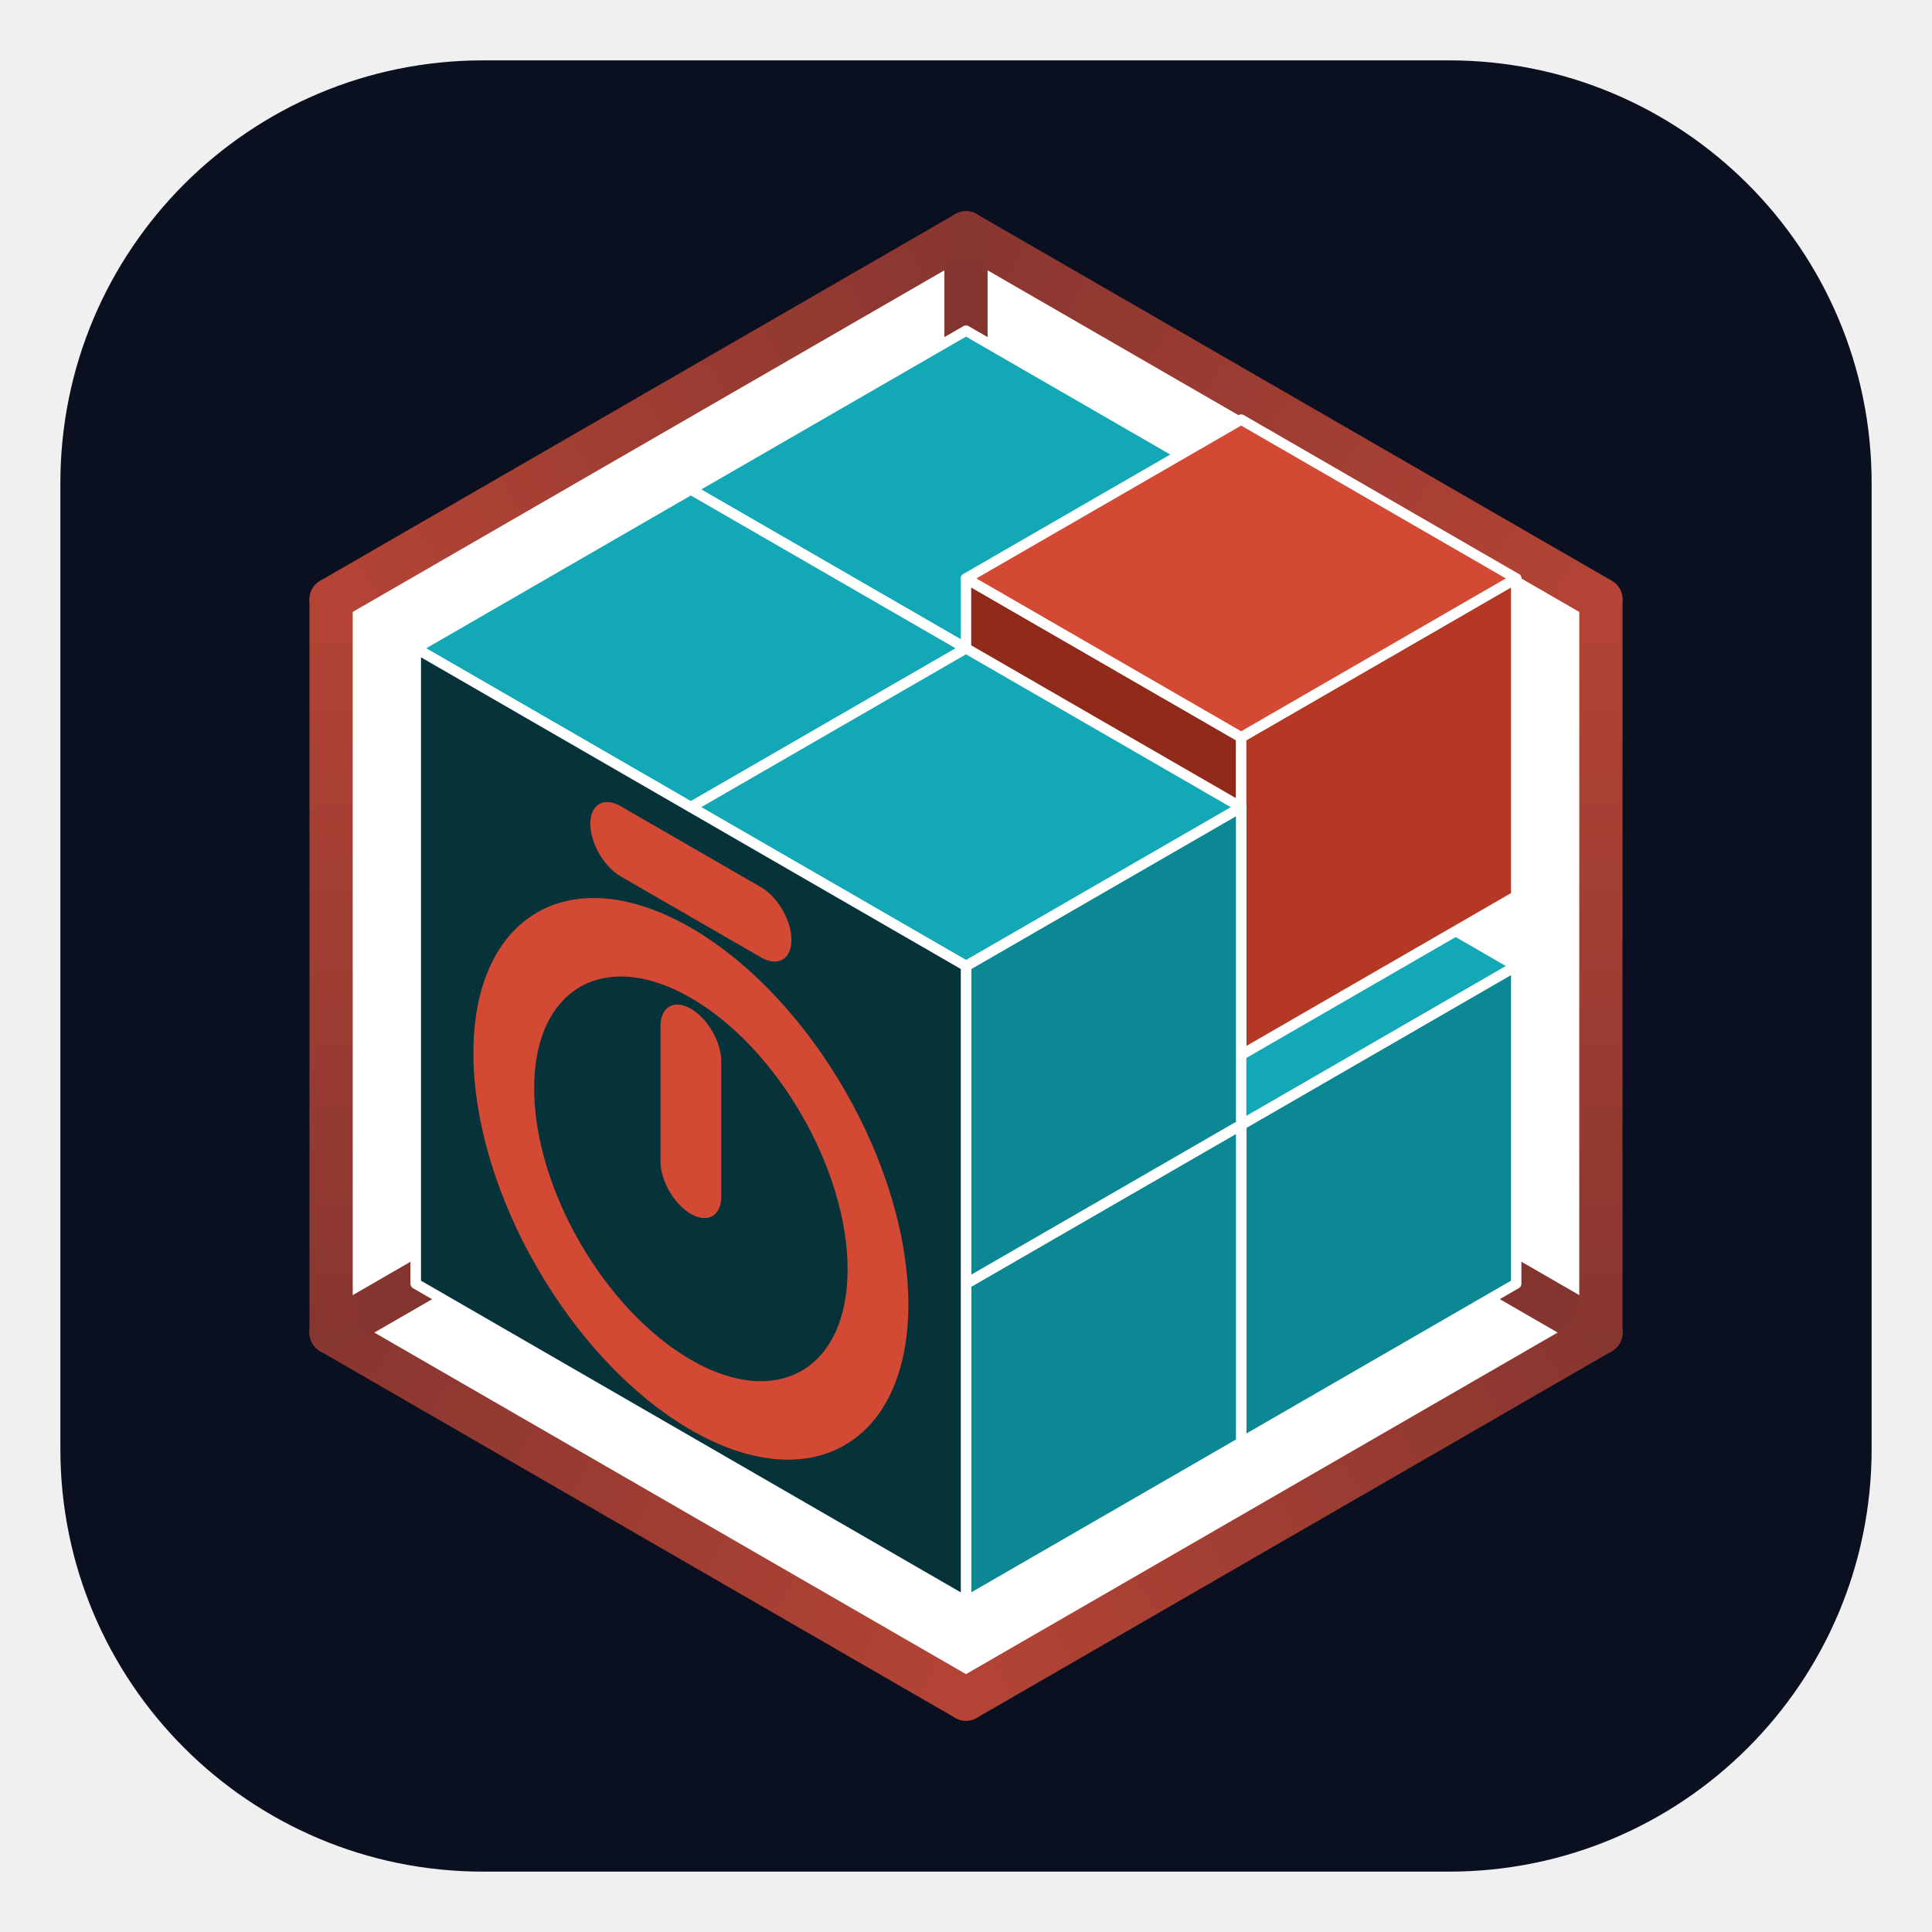
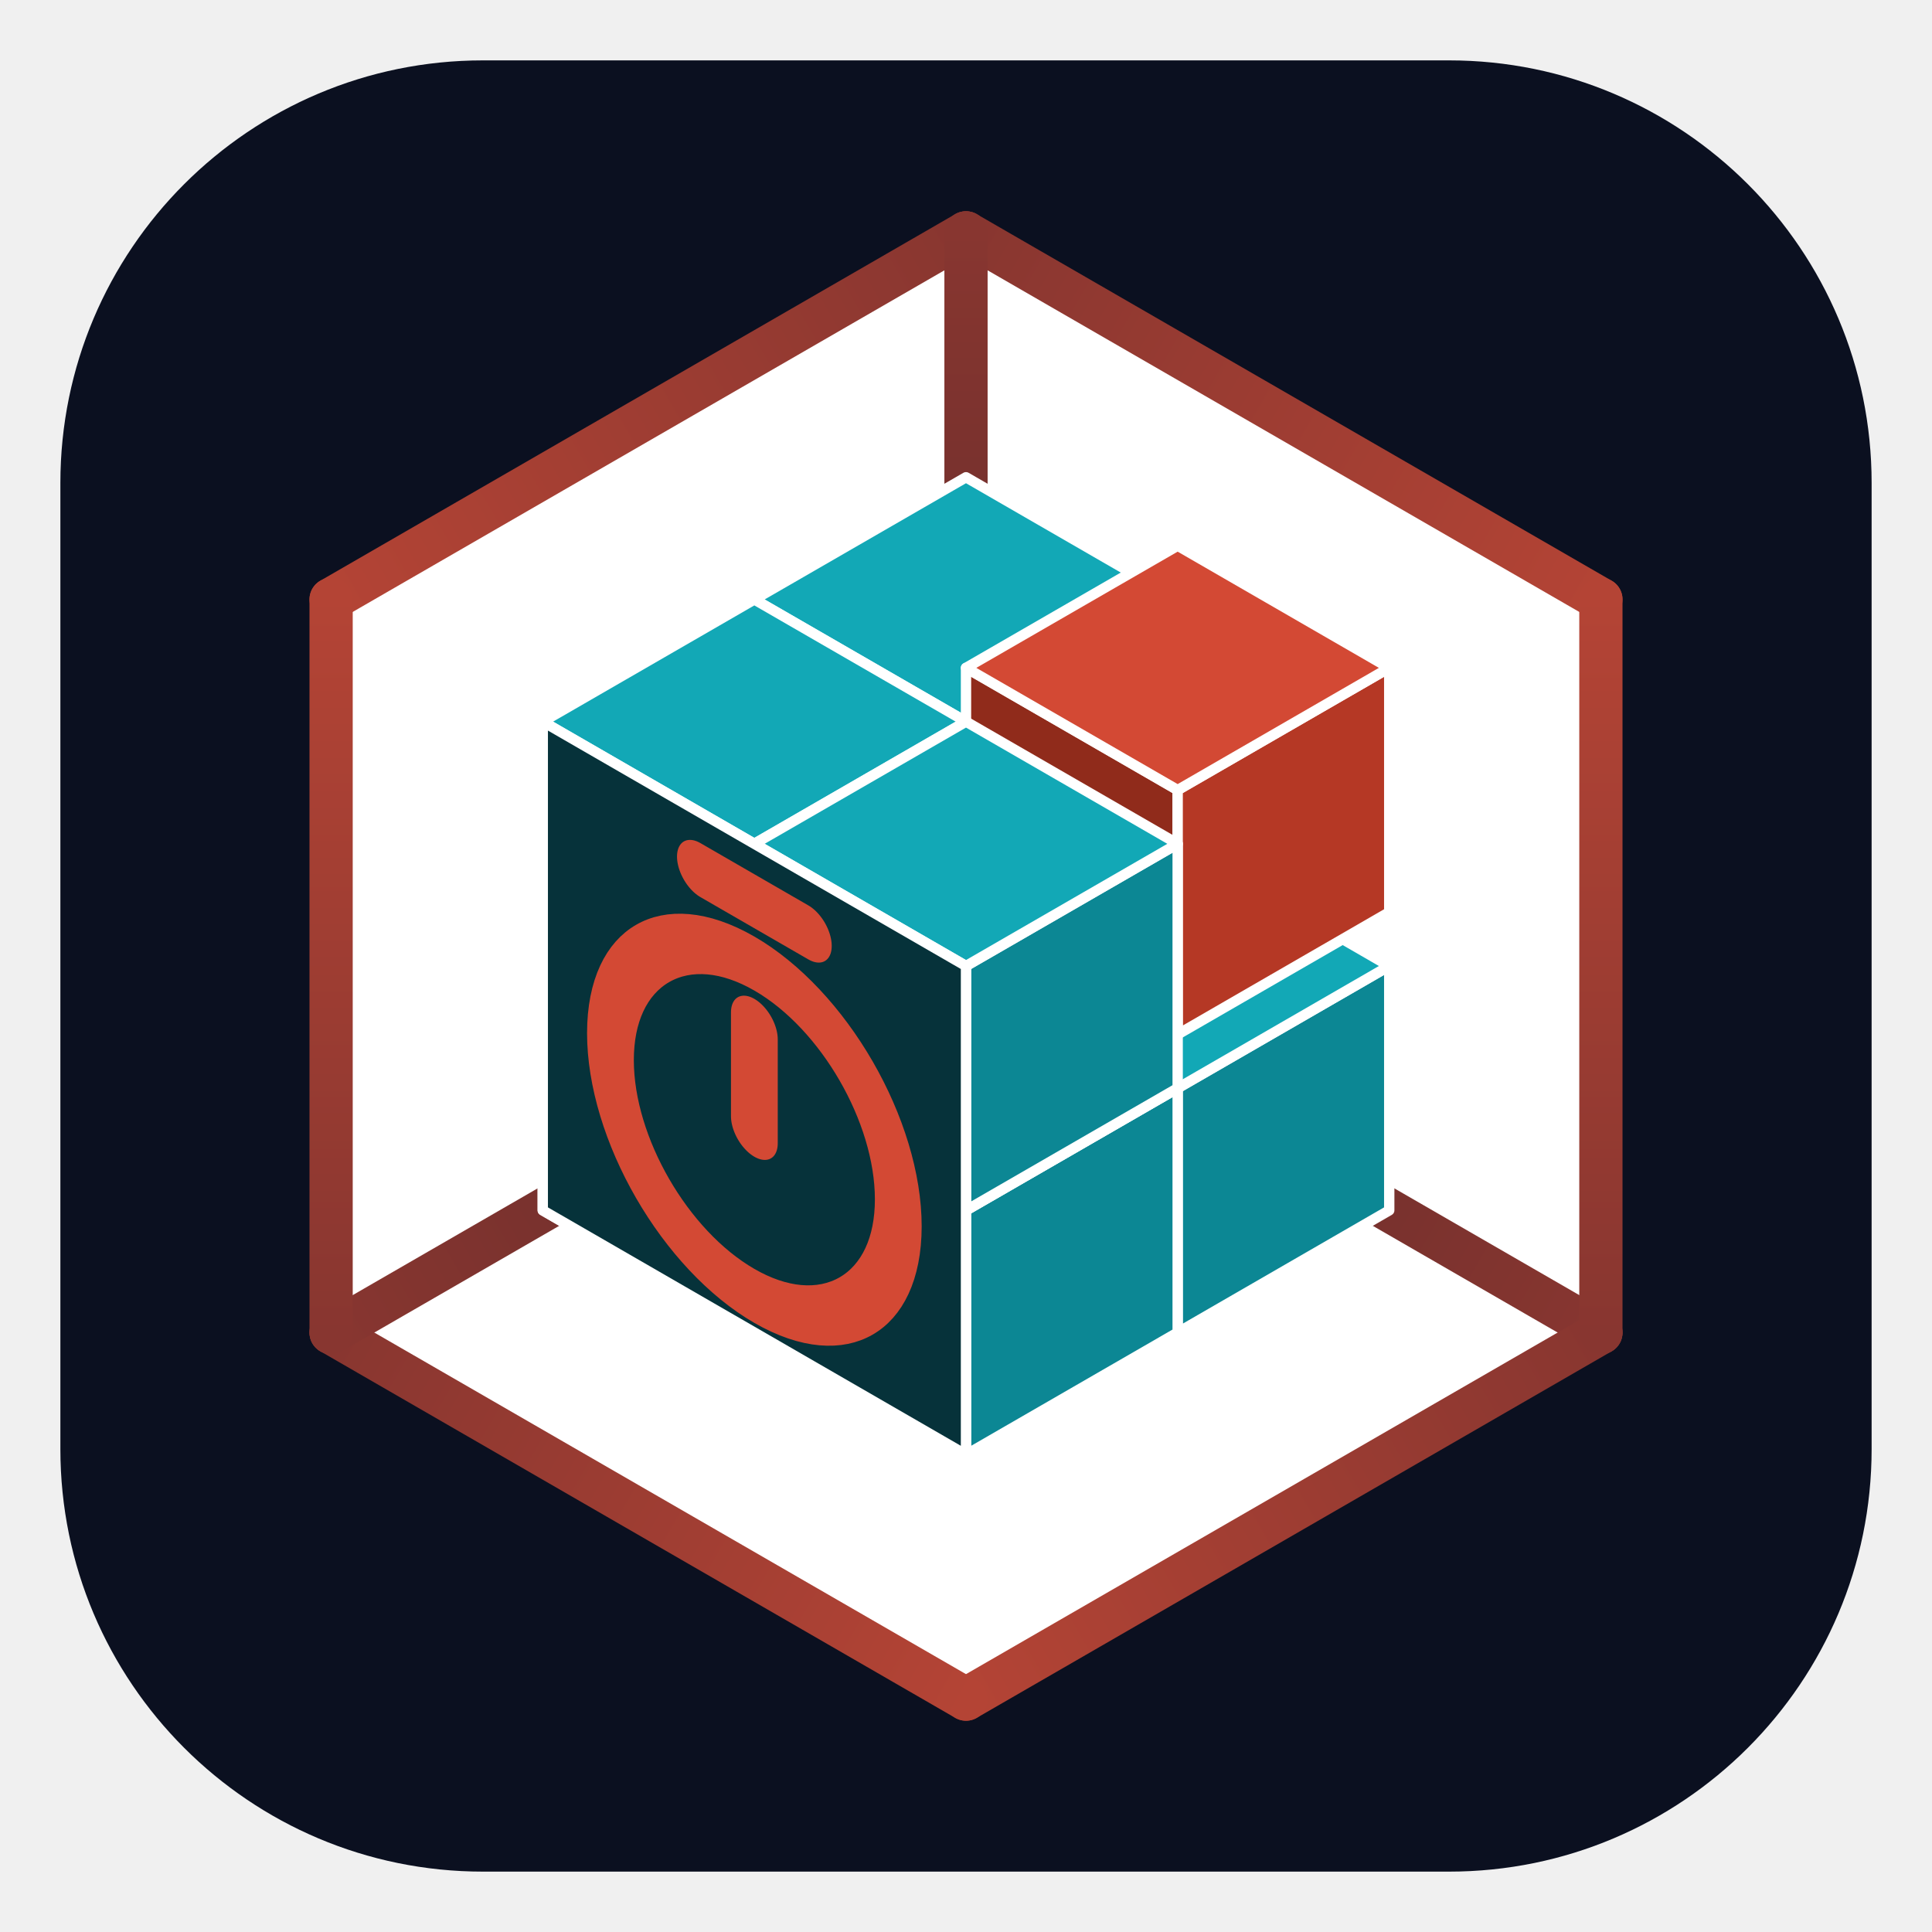
<svg xmlns="http://www.w3.org/2000/svg" viewBox="0 0 128 128" width="128" height="128" role="img">
  <rect x="4" y="4" width="120" height="120" rx="28" fill="#0B1020" />
  <defs>
    <linearGradient id="e0" gradientUnits="userSpaceOnUse" x1="0.00" y1="0.00" x2="67.55" y2="39.00">
      <stop offset="0" stop-color="#5C292A" />
      <stop offset="1" stop-color="#883630" />
    </linearGradient>
    <linearGradient id="e1" gradientUnits="userSpaceOnUse" x1="67.55" y1="39.00" x2="0.00" y2="78.00">
      <stop offset="0" stop-color="#883630" />
      <stop offset="1" stop-color="#B44435" />
    </linearGradient>
    <linearGradient id="e2" gradientUnits="userSpaceOnUse" x1="0.00" y1="78.00" x2="-67.55" y2="39.00">
      <stop offset="0" stop-color="#B44435" />
      <stop offset="1" stop-color="#883630" />
    </linearGradient>
    <linearGradient id="e3" gradientUnits="userSpaceOnUse" x1="-67.55" y1="39.00" x2="0.00" y2="0.00">
      <stop offset="0" stop-color="#883630" />
      <stop offset="1" stop-color="#5C292A" />
    </linearGradient>
    <linearGradient id="e4" gradientUnits="userSpaceOnUse" x1="0.00" y1="-78.00" x2="67.55" y2="-39.00">
      <stop offset="0" stop-color="#883630" />
      <stop offset="1" stop-color="#B44435" />
    </linearGradient>
    <linearGradient id="e7" gradientUnits="userSpaceOnUse" x1="-67.55" y1="-39.00" x2="0.00" y2="-78.00">
      <stop offset="0" stop-color="#B44435" />
      <stop offset="1" stop-color="#883630" />
    </linearGradient>
    <linearGradient id="e8" gradientUnits="userSpaceOnUse" x1="0.00" y1="0.00" x2="0.00" y2="-78.00">
      <stop offset="0" stop-color="#5C292A" />
      <stop offset="1" stop-color="#883630" />
    </linearGradient>
    <linearGradient id="e9" gradientUnits="userSpaceOnUse" x1="67.55" y1="39.00" x2="67.55" y2="-39.00">
      <stop offset="0" stop-color="#883630" />
      <stop offset="1" stop-color="#B44435" />
    </linearGradient>
    <linearGradient id="e11" gradientUnits="userSpaceOnUse" x1="-67.55" y1="39.00" x2="-67.55" y2="-39.00">
      <stop offset="0" stop-color="#883630" />
      <stop offset="1" stop-color="#B44435" />
    </linearGradient>
  </defs>
  <g transform="translate(64,64) scale(0.6227) translate(-0.00,-0.00)">
    <polygon points="0.00,0.00 67.55,39.00 0.00,78.00 -67.55,39.00" fill="#FFFFFF" />
    <polygon points="0.00,0.00 67.55,39.00 67.55,-39.00 0.00,-78.00" fill="#FFFFFF" />
    <polygon points="0.00,0.00 -67.55,39.00 -67.55,-39.00 0.00,-78.00" fill="#FFFFFF" />
    <line x1="0.00" y1="0.00" x2="67.55" y2="39.00" stroke="url(#e0)" stroke-width="4.60" stroke-linecap="round" />
    <line x1="67.55" y1="39.00" x2="0.00" y2="78.00" stroke="url(#e1)" stroke-width="4.60" stroke-linecap="round" />
    <line x1="0.00" y1="78.00" x2="-67.55" y2="39.00" stroke="url(#e2)" stroke-width="4.60" stroke-linecap="round" />
    <line x1="-67.55" y1="39.00" x2="0.00" y2="0.00" stroke="url(#e3)" stroke-width="4.60" stroke-linecap="round" />
    <line x1="0.00" y1="-78.00" x2="67.55" y2="-39.00" stroke="url(#e4)" stroke-width="4.60" stroke-linecap="round" />
    <line x1="-67.55" y1="-39.00" x2="0.00" y2="-78.00" stroke="url(#e7)" stroke-width="4.60" stroke-linecap="round" />
    <line x1="0.00" y1="0.00" x2="0.00" y2="-78.00" stroke="url(#e8)" stroke-width="4.60" stroke-linecap="round" />
    <line x1="67.55" y1="39.00" x2="67.55" y2="-39.00" stroke="url(#e9)" stroke-width="4.60" stroke-linecap="round" />
    <line x1="-67.55" y1="39.00" x2="-67.55" y2="-39.00" stroke="url(#e11)" stroke-width="4.60" stroke-linecap="round" />
-     <g transform="translate(0.00,0.00) scale(1.3) translate(-0.00,-0.00)">
-       <polygon points="-22.52,-13.00 0.00,0.00 0.00,26.00 -22.52,13.00" fill="#0A6B76" stroke="#FFFFFF" stroke-width="0.85" stroke-linejoin="round" />
-       <polygon points="22.52,-13.00 22.52,13.00 0.00,26.00 0.00,0.00" fill="#0C8794" stroke="#FFFFFF" stroke-width="0.85" stroke-linejoin="round" />
-       <polygon points="0.00,-26.00 22.52,-13.00 0.00,0.00 -22.52,-13.00" fill="#12A8B6" stroke="#FFFFFF" stroke-width="0.85" stroke-linejoin="round" />
-       <polygon points="-22.52,-39.00 0.00,-26.00 0.00,0.00 -22.52,-13.00" fill="#0A6B76" stroke="#FFFFFF" stroke-width="0.85" stroke-linejoin="round" />
-       <polygon points="-45.03,0.00 -22.52,13.00 -22.52,39.00 -45.03,26.00" fill="#0A6B76" stroke="#FFFFFF" stroke-width="0.85" stroke-linejoin="round" />
-       <polygon points="0.00,0.00 22.52,13.00 22.52,39.00 0.00,26.00" fill="#0A6B76" stroke="#FFFFFF" stroke-width="0.85" stroke-linejoin="round" />
-       <polygon points="22.52,-39.00 22.52,-13.00 0.00,0.00 0.00,-26.00" fill="#0C8794" stroke="#FFFFFF" stroke-width="0.85" stroke-linejoin="round" />
-       <polygon points="0.00,0.00 0.00,26.00 -22.52,39.00 -22.52,13.00" fill="#0C8794" stroke="#FFFFFF" stroke-width="0.85" stroke-linejoin="round" />
-       <polygon points="45.03,0.00 45.03,26.00 22.52,39.00 22.52,13.00" fill="#0C8794" stroke="#FFFFFF" stroke-width="0.85" stroke-linejoin="round" />
-       <polygon points="0.00,-52.00 22.52,-39.00 0.00,-26.00 -22.52,-39.00" fill="#12A8B6" stroke="#FFFFFF" stroke-width="0.85" stroke-linejoin="round" />
-       <polygon points="-22.52,-13.00 0.00,0.00 -22.52,13.00 -45.03,0.00" fill="#12A8B6" stroke="#FFFFFF" stroke-width="0.85" stroke-linejoin="round" />
-       <polygon points="22.52,-13.00 45.03,0.00 22.52,13.00 0.00,0.00" fill="#12A8B6" stroke="#FFFFFF" stroke-width="0.85" stroke-linejoin="round" />
-       <polygon points="-45.03,-26.00 -22.52,-13.00 -22.52,13.00 -45.03,0.00" fill="#0A6B76" stroke="#FFFFFF" stroke-width="0.85" stroke-linejoin="round" />
-       <polygon points="-22.52,13.00 0.00,26.00 0.00,52.00 -22.52,39.00" fill="#0A6B76" stroke="#FFFFFF" stroke-width="0.85" stroke-linejoin="round" />
-       <polygon points="0.00,-26.00 0.00,0.00 -22.52,13.00 -22.52,-13.00" fill="#0C8794" stroke="#FFFFFF" stroke-width="0.85" stroke-linejoin="round" />
-       <polygon points="22.52,13.00 22.52,39.00 0.00,52.00 0.00,26.00" fill="#0C8794" stroke="#FFFFFF" stroke-width="0.85" stroke-linejoin="round" />
-       <polygon points="-22.52,-39.00 0.00,-26.00 -22.52,-13.00 -45.03,-26.00" fill="#12A8B6" stroke="#FFFFFF" stroke-width="0.85" stroke-linejoin="round" />
-       <polygon points="0.00,0.00 22.52,13.00 0.00,26.00 -22.52,13.00" fill="#12A8B6" stroke="#FFFFFF" stroke-width="0.85" stroke-linejoin="round" />
-       <polygon points="0.00,-31.72 22.52,-18.72 22.52,7.28 0.00,-5.72" fill="#902B1B" stroke="#FFFFFF" stroke-width="0.85" stroke-linejoin="round" />
-       <polygon points="45.03,-31.72 45.03,-5.72 22.52,7.28 22.52,-18.72" fill="#B53825" stroke="#FFFFFF" stroke-width="0.85" stroke-linejoin="round" />
-       <polygon points="22.52,-44.72 45.03,-31.72 22.52,-18.72 0.00,-31.72" fill="#D34934" stroke="#FFFFFF" stroke-width="0.85" stroke-linejoin="round" />
-       <polygon points="-22.52,-13.00 0.00,0.00 0.00,26.00 -22.52,13.00" fill="#0A6B76" stroke="#FFFFFF" stroke-width="0.85" stroke-linejoin="round" />
-       <polygon points="22.52,-13.00 22.52,13.00 0.00,26.00 0.00,0.00" fill="#0C8794" stroke="#FFFFFF" stroke-width="0.85" stroke-linejoin="round" />
-       <polygon points="0.00,-26.00 22.52,-13.00 0.00,0.00 -22.52,-13.00" fill="#12A8B6" stroke="#FFFFFF" stroke-width="0.85" stroke-linejoin="round" />
-       <polygon points="-45.03,-26.00 0.00,0.00 0.00,52.00 -45.03,26.00" fill="#06323A" stroke="#FFFFFF" stroke-width="0.85" stroke-linejoin="round" />
-       <g transform="matrix(1.914,1.105,0.000,2.210,-22.517,13.000)" fill="none" stroke="#D34934" stroke-width="2.6" stroke-linecap="round" stroke-linejoin="round">
-         <circle cx="0" cy="2" r="8" />
-         <path d="M0,2 V-3" />
-         <path d="M-3,-9 H3" />
-       </g>
+     <polygon points="-22.52,-13.00 0.00,0.00 0.00,26.00 -22.52,13.00" fill="#0A6B76" stroke="#FFFFFF" stroke-width="1.10" stroke-linejoin="round" />
+     <polygon points="22.52,-13.00 22.52,13.00 0.00,26.00 0.00,0.00" fill="#0C8794" stroke="#FFFFFF" stroke-width="1.10" stroke-linejoin="round" />
+     <polygon points="0.00,-26.00 22.52,-13.00 0.00,0.00 -22.52,-13.00" fill="#12A8B6" stroke="#FFFFFF" stroke-width="1.10" stroke-linejoin="round" />
+     <polygon points="-22.52,-39.00 0.00,-26.00 0.00,0.00 -22.52,-13.00" fill="#0A6B76" stroke="#FFFFFF" stroke-width="1.10" stroke-linejoin="round" />
+     <polygon points="-45.03,0.00 -22.52,13.00 -22.52,39.00 -45.03,26.00" fill="#0A6B76" stroke="#FFFFFF" stroke-width="1.10" stroke-linejoin="round" />
+     <polygon points="0.00,0.00 22.52,13.00 22.52,39.00 0.00,26.00" fill="#0A6B76" stroke="#FFFFFF" stroke-width="1.10" stroke-linejoin="round" />
+     <polygon points="22.52,-39.00 22.52,-13.00 0.00,0.00 0.00,-26.00" fill="#0C8794" stroke="#FFFFFF" stroke-width="1.10" stroke-linejoin="round" />
+     <polygon points="0.00,0.00 0.00,26.00 -22.52,39.00 -22.52,13.00" fill="#0C8794" stroke="#FFFFFF" stroke-width="1.10" stroke-linejoin="round" />
+     <polygon points="45.03,0.00 45.03,26.00 22.52,39.00 22.52,13.00" fill="#0C8794" stroke="#FFFFFF" stroke-width="1.10" stroke-linejoin="round" />
+     <polygon points="0.00,-52.00 22.52,-39.00 0.00,-26.00 -22.52,-39.00" fill="#12A8B6" stroke="#FFFFFF" stroke-width="1.10" stroke-linejoin="round" />
+     <polygon points="-22.52,-13.00 0.00,0.00 -22.52,13.00 -45.03,0.00" fill="#12A8B6" stroke="#FFFFFF" stroke-width="1.10" stroke-linejoin="round" />
+     <polygon points="22.52,-13.00 45.03,0.00 22.52,13.00 0.00,0.00" fill="#12A8B6" stroke="#FFFFFF" stroke-width="1.10" stroke-linejoin="round" />
+     <polygon points="-45.03,-26.00 -22.52,-13.00 -22.52,13.00 -45.03,0.00" fill="#0A6B76" stroke="#FFFFFF" stroke-width="1.10" stroke-linejoin="round" />
+     <polygon points="-22.52,13.00 0.00,26.00 0.00,52.00 -22.52,39.00" fill="#0A6B76" stroke="#FFFFFF" stroke-width="1.10" stroke-linejoin="round" />
+     <polygon points="0.00,-26.00 0.00,0.00 -22.52,13.00 -22.52,-13.00" fill="#0C8794" stroke="#FFFFFF" stroke-width="1.10" stroke-linejoin="round" />
+     <polygon points="22.52,13.00 22.52,39.00 0.00,52.00 0.00,26.00" fill="#0C8794" stroke="#FFFFFF" stroke-width="1.10" stroke-linejoin="round" />
+     <polygon points="-22.52,-39.00 0.00,-26.00 -22.52,-13.00 -45.03,-26.00" fill="#12A8B6" stroke="#FFFFFF" stroke-width="1.10" stroke-linejoin="round" />
+     <polygon points="0.00,0.00 22.52,13.00 0.00,26.00 -22.52,13.00" fill="#12A8B6" stroke="#FFFFFF" stroke-width="1.10" stroke-linejoin="round" />
+     <polygon points="0.00,-31.72 22.52,-18.72 22.52,7.28 0.00,-5.72" fill="#902B1B" stroke="#FFFFFF" stroke-width="1.10" stroke-linejoin="round" />
+     <polygon points="45.03,-31.72 45.03,-5.72 22.52,7.28 22.52,-18.72" fill="#B53825" stroke="#FFFFFF" stroke-width="1.10" stroke-linejoin="round" />
+     <polygon points="22.52,-44.72 45.03,-31.72 22.52,-18.72 0.00,-31.72" fill="#D34934" stroke="#FFFFFF" stroke-width="1.10" stroke-linejoin="round" />
+     <polygon points="-22.52,-13.00 0.00,0.00 0.00,26.00 -22.52,13.00" fill="#0A6B76" stroke="#FFFFFF" stroke-width="1.10" stroke-linejoin="round" />
+     <polygon points="22.52,-13.00 22.52,13.00 0.00,26.00 0.00,0.00" fill="#0C8794" stroke="#FFFFFF" stroke-width="1.10" stroke-linejoin="round" />
+     <polygon points="0.00,-26.00 22.52,-13.00 0.00,0.00 -22.52,-13.00" fill="#12A8B6" stroke="#FFFFFF" stroke-width="1.10" stroke-linejoin="round" />
+     <polygon points="-45.03,-26.00 0.00,0.00 0.00,52.00 -45.03,26.00" fill="#06323A" stroke="#FFFFFF" stroke-width="1.10" stroke-linejoin="round" />
+     <g transform="matrix(1.914,1.105,0.000,2.210,-22.517,13.000)" fill="none" stroke="#D34934" stroke-width="2.6" stroke-linecap="round" stroke-linejoin="round">
+       <circle cx="0" cy="2" r="8" />
+       <path d="M0,2 V-3" />
+       <path d="M-3,-9 H3" />
    </g>
  </g>
</svg>
